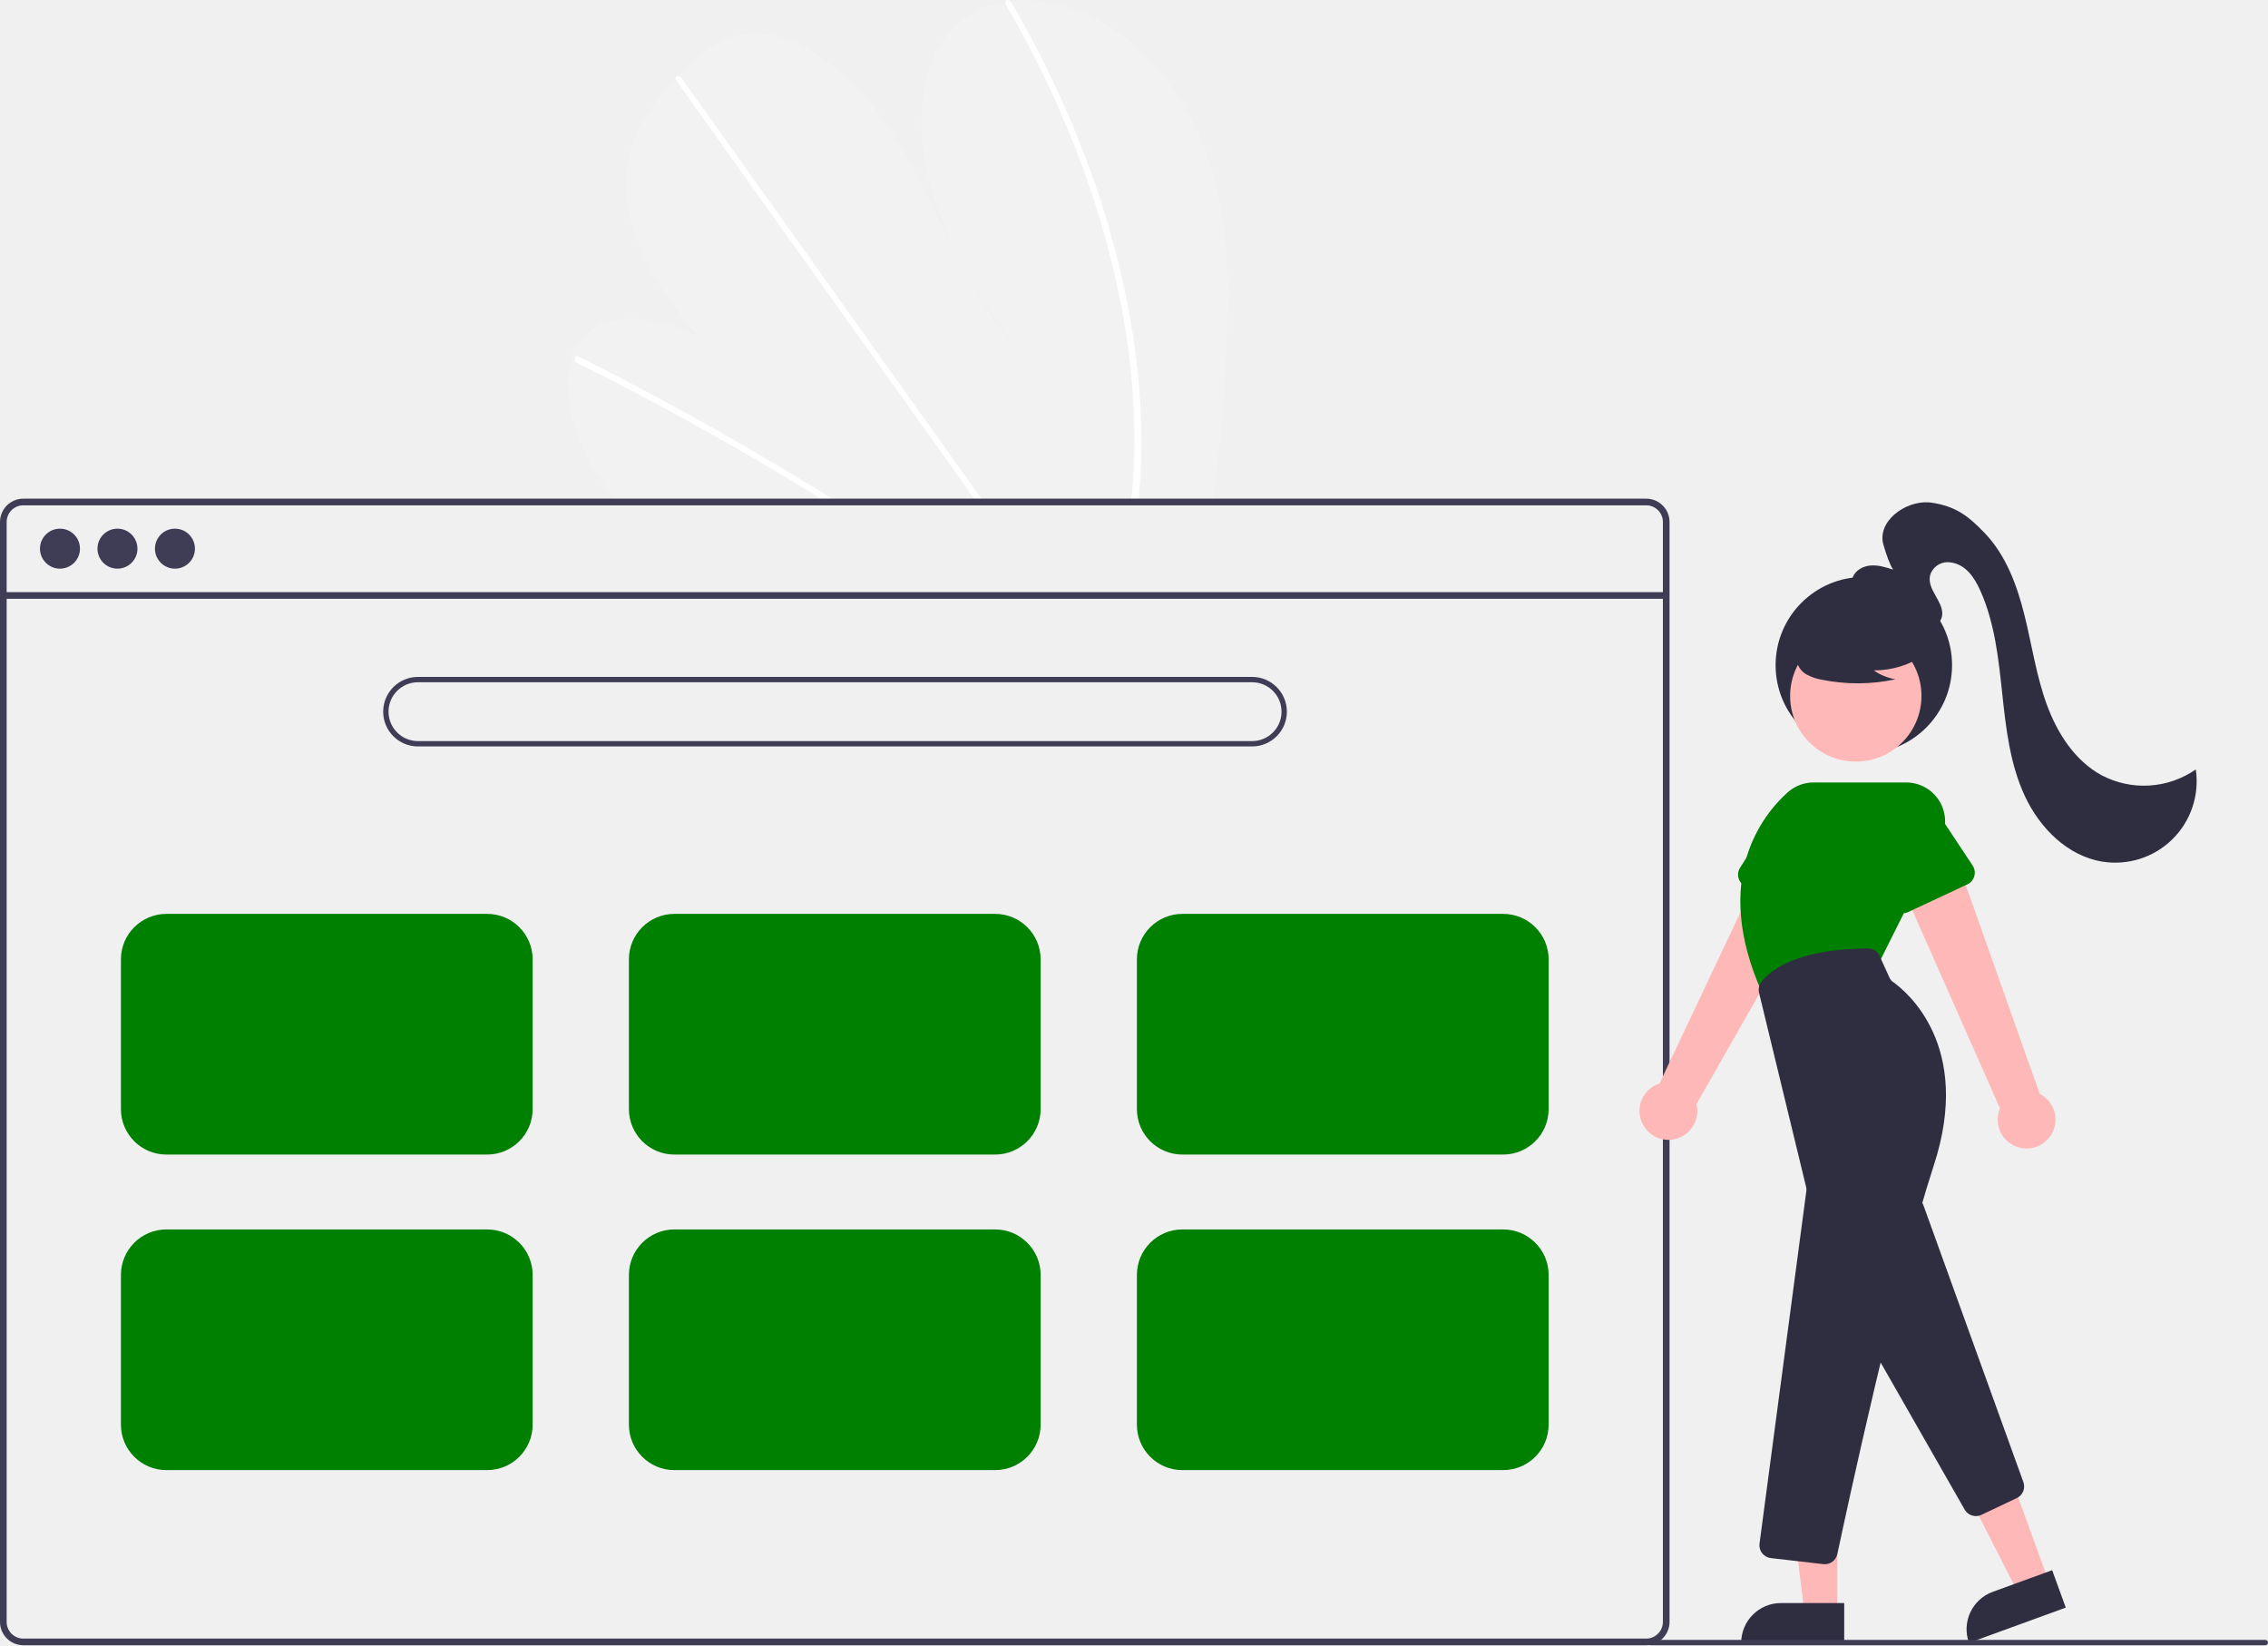
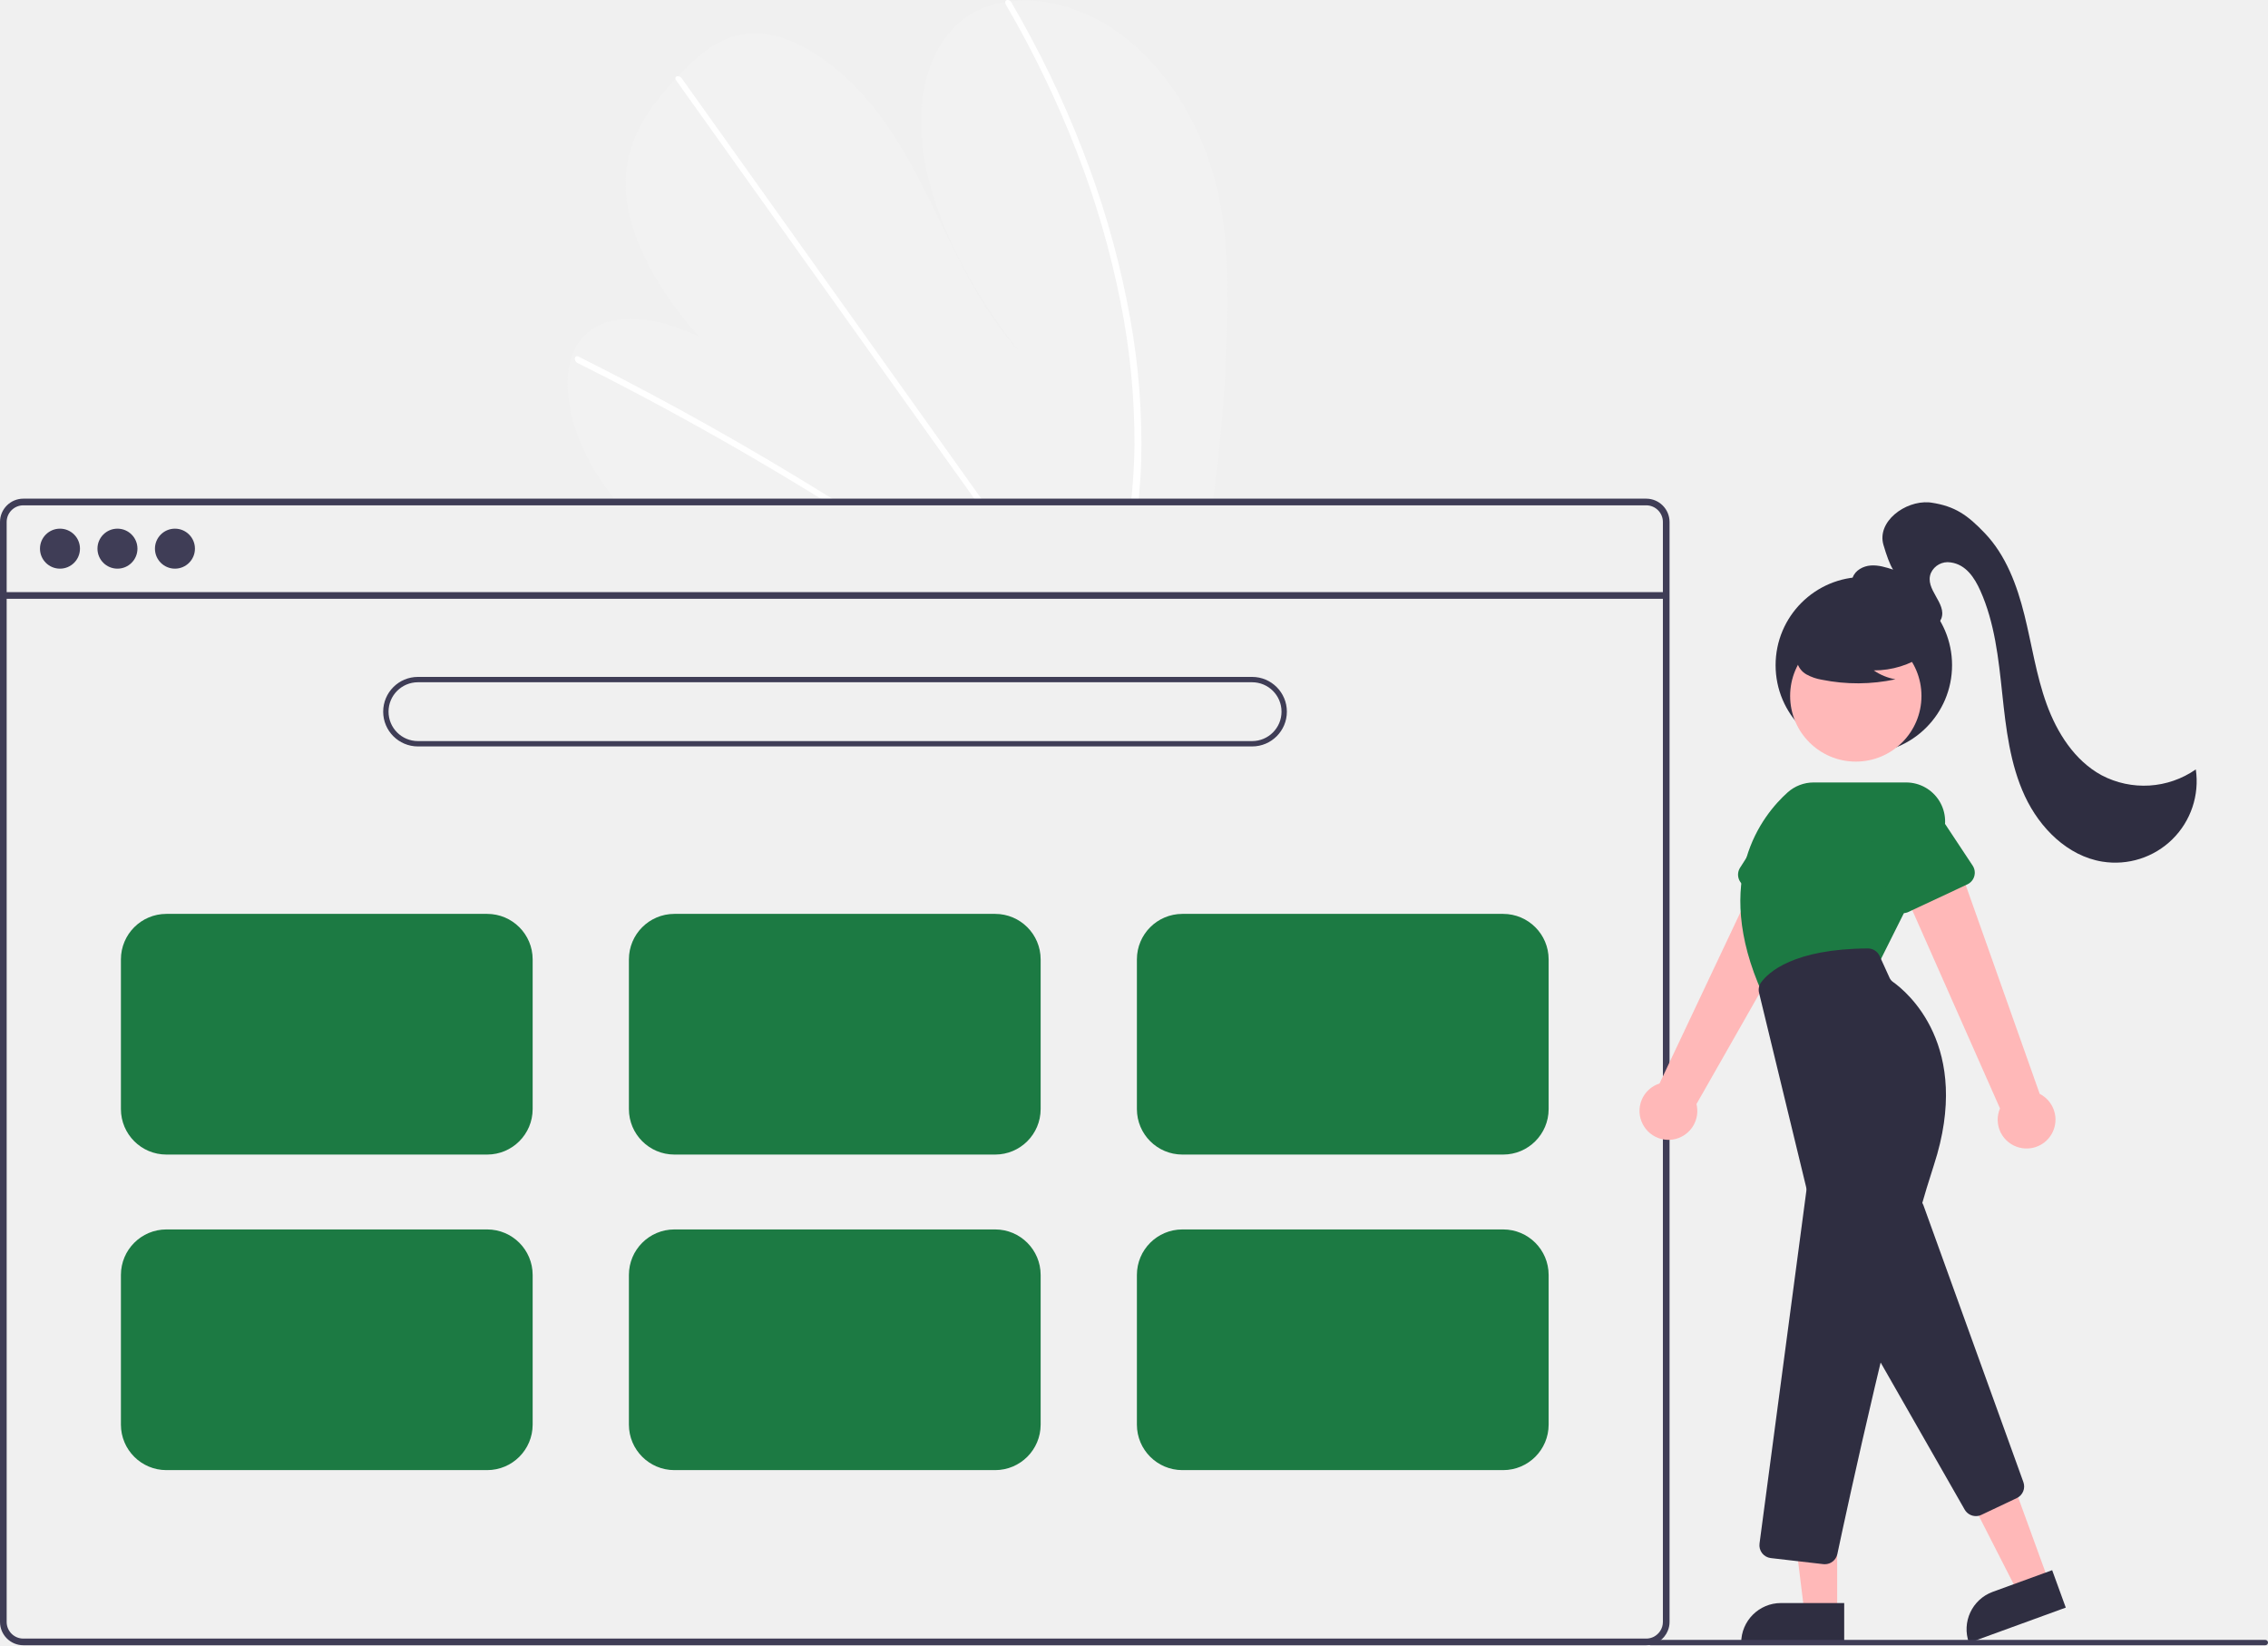
<svg xmlns="http://www.w3.org/2000/svg" id="aee208a0-d3af-4f9e-8f7e-ec9443f0f7b7" width="848.284" height="615.234" data-name="Layer 1" viewBox="0 0 848.284 615.234">
  <path fill="#f2f2f2" d="M634.899,256.958a554.592,554.592,0,0,1-5.228,71.262c-.115.829-.239,1.659-.354,2.488L406.04,329.46c-.656-.824-1.301-1.657-1.926-2.501-2.085-2.792-4.038-5.663-5.832-8.633-8.62-14.308-12.567-31.061-8.612-42.619l.071-.18a20.281,20.281,0,0,1,3.958-6.878c9.017-10.15,27.248-8.458,43.792-.265-14.839-16.243-26.655-36.739-27.553-55.035-.88-17.845,8.451-30.593,18.572-41.427.332-.358.664-.706.996-1.054.161-.179.332-.348.493-.527,7.896-8.256,17.102-16.395,30.427-15.41,14.614,1.082,30.816,13.322,42.177,27.586,11.36,14.254,18.91,30.446,26.562,46.249,7.662,15.793,15.951,31.99,28.246,45.489C540.758,253.192,527.332,229.226,522.372,205.918s-.595-45.694,14.247-56.671a34.713,34.713,0,0,1,15.205-6.135c.64-.106,1.291-.193,1.951-.269,13.739-1.563,30.143,3.188,44.1,14.547,15.37,12.506,26.027,31.046,31.329,48.646C634.505,223.635,635.07,240.578,634.899,256.958Z" transform="translate(-175.858 -142.383)" />
  <path fill="#fff" d="M488.818,329.923l-4.269-.024q-2.033-1.271-4.086-2.513c-.847-.535-1.704-1.05-2.562-1.574q-21.243-12.974-42.751-24.889Q413.661,288.997,391.956,278.171a1.789,1.789,0,0,1-1.029-2.046.515.515,0,0,1,.071-.15c.202-.379.653-.536,1.311-.213,1.775.89,3.56,1.78,5.335,2.69q21.764,11.012,43.342,23.123,21.563,12.106,42.879,25.28c.299.182.598.373.897.555C486.118,328.247,487.463,329.085,488.818,329.923Z" transform="translate(-175.858 -142.383)" />
  <path fill="#fff" d="M543.868,330.23l-2.64-.015c-.595-.833-1.181-1.667-1.776-2.5q-20.985-29.428-41.962-58.855-34.351-48.178-68.682-96.355a1.7,1.7,0,0,1-.297-.582c-.196-.711.327-1.128.996-1.054a2.006,2.006,0,0,1,1.395.888q19.259,27.018,38.509,54.016,34.173,47.937,68.336,95.863c1.449,2.028,2.897,4.066,4.346,6.094C542.687,328.564,543.282,329.397,543.868,330.23Z" transform="translate(-175.858 -142.383)" />
  <path fill="#fff" d="M602.684,314.899c-.135,4.449-.429,8.828-.814,13.166q-.112,1.244-.224,2.489l-2.77-.015c.085-.829.169-1.659.244-2.489.585-6.267,1.001-12.605,1.057-19.114a266.656,266.656,0,0,0-5.25-53.75,334.665,334.665,0,0,0-16.259-55.842A383.492,383.492,0,0,0,552.068,144.093a1.476,1.476,0,0,1-.245-.981c.114-.789,1.165-1.024,1.951-.269a2.293,2.293,0,0,1,.397.502q1.917,3.296,3.763,6.611a383.228,383.228,0,0,1,25.461,55.443,333.081,333.081,0,0,1,15.157,55.926A263.074,263.074,0,0,1,602.684,314.899Z" transform="translate(-175.858 -142.383)" />
  <path fill="#3f3d56" d="M791.578,328.857h-607a8.728,8.728,0,0,0-8.72,8.72v411.32a8.728,8.728,0,0,0,8.72,8.72h607a8.712,8.712,0,0,0,6.63-3.06,2.043,2.043,0,0,0,.19-.24,8.166,8.166,0,0,0,1.25-2.11,8.507,8.507,0,0,0,.66-3.31V337.577A8.73,8.73,0,0,0,791.578,328.857Zm6.24,420.04a6.175,6.175,0,0,1-1.03,3.42,6.446,6.446,0,0,1-2.36,2.12,6.184,6.184,0,0,1-2.85.69h-607a6.238,6.238,0,0,1-6.23-6.23V337.577a6.238,6.238,0,0,1,6.23-6.23h607a6.239,6.239,0,0,1,6.24,6.23Z" transform="translate(-175.858 -142.383)" />
  <rect width="621.957" height="2.493" x="1.243" y="221.423" fill="#3f3d56" />
  <circle cx="22.432" cy="205.17" r="7.478" fill="#3f3d56" />
  <circle cx="43.932" cy="205.17" r="7.478" fill="#3f3d56" />
  <circle cx="65.433" cy="205.17" r="7.478" fill="#3f3d56" />
  <path fill="#3f3d56" d="M644.177,421.509h-312a13,13,0,0,1,0-26h312a13,13,0,0,1,0,26Zm-312-24a11,11,0,0,0,0,22h312a11,11,0,0,0,0-22Z" transform="translate(-175.858 -142.383)" />
-   <path fill="green" d="M358.083,574.127h-120a17.019,17.019,0,0,1-17-17v-56a17.019,17.019,0,0,1,17-17h120a17.019,17.019,0,0,1,17,17v56A17.019,17.019,0,0,1,358.083,574.127Z" transform="translate(-175.858 -142.383)" />
-   <path fill="green" d="M548.083,574.127h-120a17.019,17.019,0,0,1-17-17v-56a17.019,17.019,0,0,1,17-17h120a17.019,17.019,0,0,1,17,17v56A17.019,17.019,0,0,1,548.083,574.127Z" transform="translate(-175.858 -142.383)" />
-   <path fill="green" d="M738.083,574.127h-120a17.019,17.019,0,0,1-17-17v-56a17.019,17.019,0,0,1,17-17h120a17.019,17.019,0,0,1,17,17v56A17.019,17.019,0,0,1,738.083,574.127Z" transform="translate(-175.858 -142.383)" />
-   <path fill="green" d="M358.083,692.127h-120a17.019,17.019,0,0,1-17-17v-56a17.019,17.019,0,0,1,17-17h120a17.019,17.019,0,0,1,17,17v56A17.019,17.019,0,0,1,358.083,692.127Z" transform="translate(-175.858 -142.383)" />
-   <path fill="green" d="M548.083,692.127h-120a17.019,17.019,0,0,1-17-17v-56a17.019,17.019,0,0,1,17-17h120a17.019,17.019,0,0,1,17,17v56A17.019,17.019,0,0,1,548.083,692.127Z" transform="translate(-175.858 -142.383)" />
-   <path fill="green" d="M738.083,692.127h-120a17.019,17.019,0,0,1-17-17v-56a17.019,17.019,0,0,1,17-17h120a17.019,17.019,0,0,1,17,17v56A17.019,17.019,0,0,1,738.083,692.127Z" transform="translate(-175.858 -142.383)" />
+   <path fill="#1c7a43" d="M358.083,574.127h-120a17.019,17.019,0,0,1-17-17v-56a17.019,17.019,0,0,1,17-17h120a17.019,17.019,0,0,1,17,17v56A17.019,17.019,0,0,1,358.083,574.127Z" transform="translate(-175.858 -142.383)" />
+   <path fill="#1c7a43" d="M548.083,574.127h-120a17.019,17.019,0,0,1-17-17v-56a17.019,17.019,0,0,1,17-17h120a17.019,17.019,0,0,1,17,17v56A17.019,17.019,0,0,1,548.083,574.127Z" transform="translate(-175.858 -142.383)" />
+   <path fill="#1c7a43" d="M738.083,574.127h-120a17.019,17.019,0,0,1-17-17v-56a17.019,17.019,0,0,1,17-17h120a17.019,17.019,0,0,1,17,17v56A17.019,17.019,0,0,1,738.083,574.127Z" transform="translate(-175.858 -142.383)" />
+   <path fill="#1c7a43" d="M358.083,692.127h-120a17.019,17.019,0,0,1-17-17v-56a17.019,17.019,0,0,1,17-17h120a17.019,17.019,0,0,1,17,17v56A17.019,17.019,0,0,1,358.083,692.127Z" transform="translate(-175.858 -142.383)" />
+   <path fill="#1c7a43" d="M548.083,692.127h-120a17.019,17.019,0,0,1-17-17v-56a17.019,17.019,0,0,1,17-17h120a17.019,17.019,0,0,1,17,17v56A17.019,17.019,0,0,1,548.083,692.127Z" transform="translate(-175.858 -142.383)" />
+   <path fill="#1c7a43" d="M738.083,692.127h-120a17.019,17.019,0,0,1-17-17v-56a17.019,17.019,0,0,1,17-17h120a17.019,17.019,0,0,1,17,17v56A17.019,17.019,0,0,1,738.083,692.127Z" transform="translate(-175.858 -142.383)" />
  <circle cx="697.115" cy="248.744" r="33" fill="#2f2e41" />
  <path fill="#ffb8b8" d="M790.301,562.796a10.743,10.743,0,0,1,6.253-15.24l41.816-88.459,19.128,13.413-47.119,82.735a10.801,10.801,0,0,1-20.078,7.551Z" transform="translate(-175.858 -142.383)" />
-   <path fill="green" d="M826.133,470.841a4.812,4.812,0,0,1,.552-3.973l13.001-20.382a13.377,13.377,0,0,1,24.456,10.85l-6.549,23.353a4.817,4.817,0,0,1-6.604,3.096L828.78,473.855A4.811,4.811,0,0,1,826.133,470.841Z" transform="translate(-175.858 -142.383)" />
+   <path fill="#1c7a43" d="M826.133,470.841a4.812,4.812,0,0,1,.552-3.973l13.001-20.382a13.377,13.377,0,0,1,24.456,10.85l-6.549,23.353a4.817,4.817,0,0,1-6.604,3.096L828.78,473.855A4.811,4.811,0,0,1,826.133,470.841Z" transform="translate(-175.858 -142.383)" />
  <path fill="#ffb8b8" d="M931.348,571.566a10.743,10.743,0,0,1-7.445-14.694l-39.602-89.472,22.655-5.706,31.804,89.742a10.801,10.801,0,0,1-7.412,20.13Z" transform="translate(-175.858 -142.383)" />
  <polygon fill="#ffb8b8" points="766.285 591.358 754.765 595.553 733.105 553.115 750.107 546.924 766.285 591.358" />
  <path fill="#2f2e41" d="M923.479,735.693H947.123a0,0,0,0,1,0,0v14.887a0,0,0,0,1,0,0H908.592a0,0,0,0,1,0,0v0A14.887,14.887,0,0,1,923.479,735.693Z" transform="translate(-374.1125 219.9076) rotate(-20.00652)" />
  <path fill="#2f2e41" d="M910.695,706.898l-43.887-76.802a4.822,4.822,0,0,1,.052-4.868l19.762-32.937a4.817,4.817,0,0,1,8.661.841l37.364,103.468a4.799,4.799,0,0,1-2.469,5.99l-13.239,6.271a4.774,4.774,0,0,1-2.044.459A4.84,4.84,0,0,1,910.695,706.898Z" transform="translate(-175.858 -142.383)" />
  <circle cx="694.111" cy="260.239" r="24.561" fill="#ffb8b8" />
-   <path fill="green" d="M835.034,513.874c-19.342-42.889.157-66.859,9.439-75.173a14.557,14.557,0,0,1,9.73-3.721h34.599a14.576,14.576,0,0,1,13.038,21.095l-23.13,46.259-43.488,11.96Z" transform="translate(-175.858 -142.383)" />
-   <path fill="green" d="M885.651,483.434a4.812,4.812,0,0,1-2.645-3.015l-6.924-23.163a13.377,13.377,0,0,1,24.198-11.413l13.39,20.223a4.817,4.817,0,0,1-1.974,7.022l-22.033,10.314A4.811,4.811,0,0,1,885.651,483.434Z" transform="translate(-175.858 -142.383)" />
+   <path fill="#1c7a43" d="M835.034,513.874c-19.342-42.889.157-66.859,9.439-75.173a14.557,14.557,0,0,1,9.73-3.721h34.599a14.576,14.576,0,0,1,13.038,21.095l-23.13,46.259-43.488,11.96Z" transform="translate(-175.858 -142.383)" />
+   <path fill="#1c7a43" d="M885.651,483.434a4.812,4.812,0,0,1-2.645-3.015l-6.924-23.163a13.377,13.377,0,0,1,24.198-11.413l13.39,20.223a4.817,4.817,0,0,1-1.974,7.022l-22.033,10.314A4.811,4.811,0,0,1,885.651,483.434Z" transform="translate(-175.858 -142.383)" />
  <polygon fill="#ffb8b8" points="687.147 602.955 674.887 602.954 669.055 555.666 687.149 555.667 687.147 602.955" />
  <path fill="#2f2e41" d="M666.13,599.451h23.644a0,0,0,0,1,0,0v14.887a0,0,0,0,1,0,0H651.243a0,0,0,0,1,0,0v0A14.887,14.887,0,0,1,666.13,599.451Z" />
  <path fill="#2f2e41" d="M857.81,727.286l-19.629-2.264a4.818,4.818,0,0,1-4.223-5.42l17.518-131.9a3.75,3.75,0,0,0-.073-1.377l-17.608-72.645a4.761,4.761,0,0,1,.754-3.926c2.73-3.764,12.086-12.537,39.914-12.703h.03a4.834,4.834,0,0,1,4.397,2.827l3.712,8.166a3.763,3.763,0,0,0,1.253,1.513c5.11,3.617,29.862,23.918,15.328,68.489-14.285,43.807-32.587,128.855-36.111,145.459a4.791,4.791,0,0,1-4.698,3.814A4.925,4.925,0,0,1,857.81,727.286Z" transform="translate(-175.858 -142.383)" />
  <path fill="#2f2e41" d="M895.777,387.173A33.405,33.405,0,0,1,876.686,393.073a20.471,20.471,0,0,0,8.114,3.338,67.359,67.359,0,0,1-27.514.155,17.807,17.807,0,0,1-5.76-1.978,7.289,7.289,0,0,1-3.555-4.755c-.604-3.449,2.083-6.582,4.876-8.693A35.967,35.967,0,0,1,883.071,375.1c3.376.873,6.759,2.347,8.951,5.059s2.843,6.891.753,9.684Z" transform="translate(-175.858 -142.383)" />
  <path fill="#2f2e41" d="M879.378,370.088c-2.806-.934-5.693-1.914-7.916-3.864s-3.634-5.139-2.635-7.922c.963-2.682,3.896-4.248,6.738-4.459s5.638.669,8.351,1.537c-1.227-1.854-2.495-5.449-3.605-9.241-2.532-8.652,8.02-16.553,17.011-15.901q.397.029.769.083c9.066,1.323,13.769,4.781,20.101,11.403,7.921,8.284,12.063,19.461,14.837,30.582s4.403,22.564,8.305,33.341S951.817,426.785,961.88,432.271a33.982,33.982,0,0,0,35.26-2.173,30.442,30.442,0,0,1-34.972,34.484c-12.992-2.098-23.4-12.563-28.958-24.491s-7.077-25.281-8.471-38.367-2.807-26.434-8.185-38.445c-2.177-4.861-5.381-9.809-11.107-10.585a6.89,6.89,0,0,0-7.387,3.959c-2.518,6.094,6.096,11.254,3.889,17.061a6.393,6.393,0,0,1-5.692,3.887c-4.164.274-7.584-2.113-10.806-4.416C878.859,368.472,879.378,370.088,879.378,370.088Z" transform="translate(-175.858 -142.383)" />
  <path fill="#3f3d56" d="M1023.142,757.617h-230a1,1,0,0,1,0-2h230a1,1,0,0,1,0,2Z" transform="translate(-175.858 -142.383)" />
</svg>
